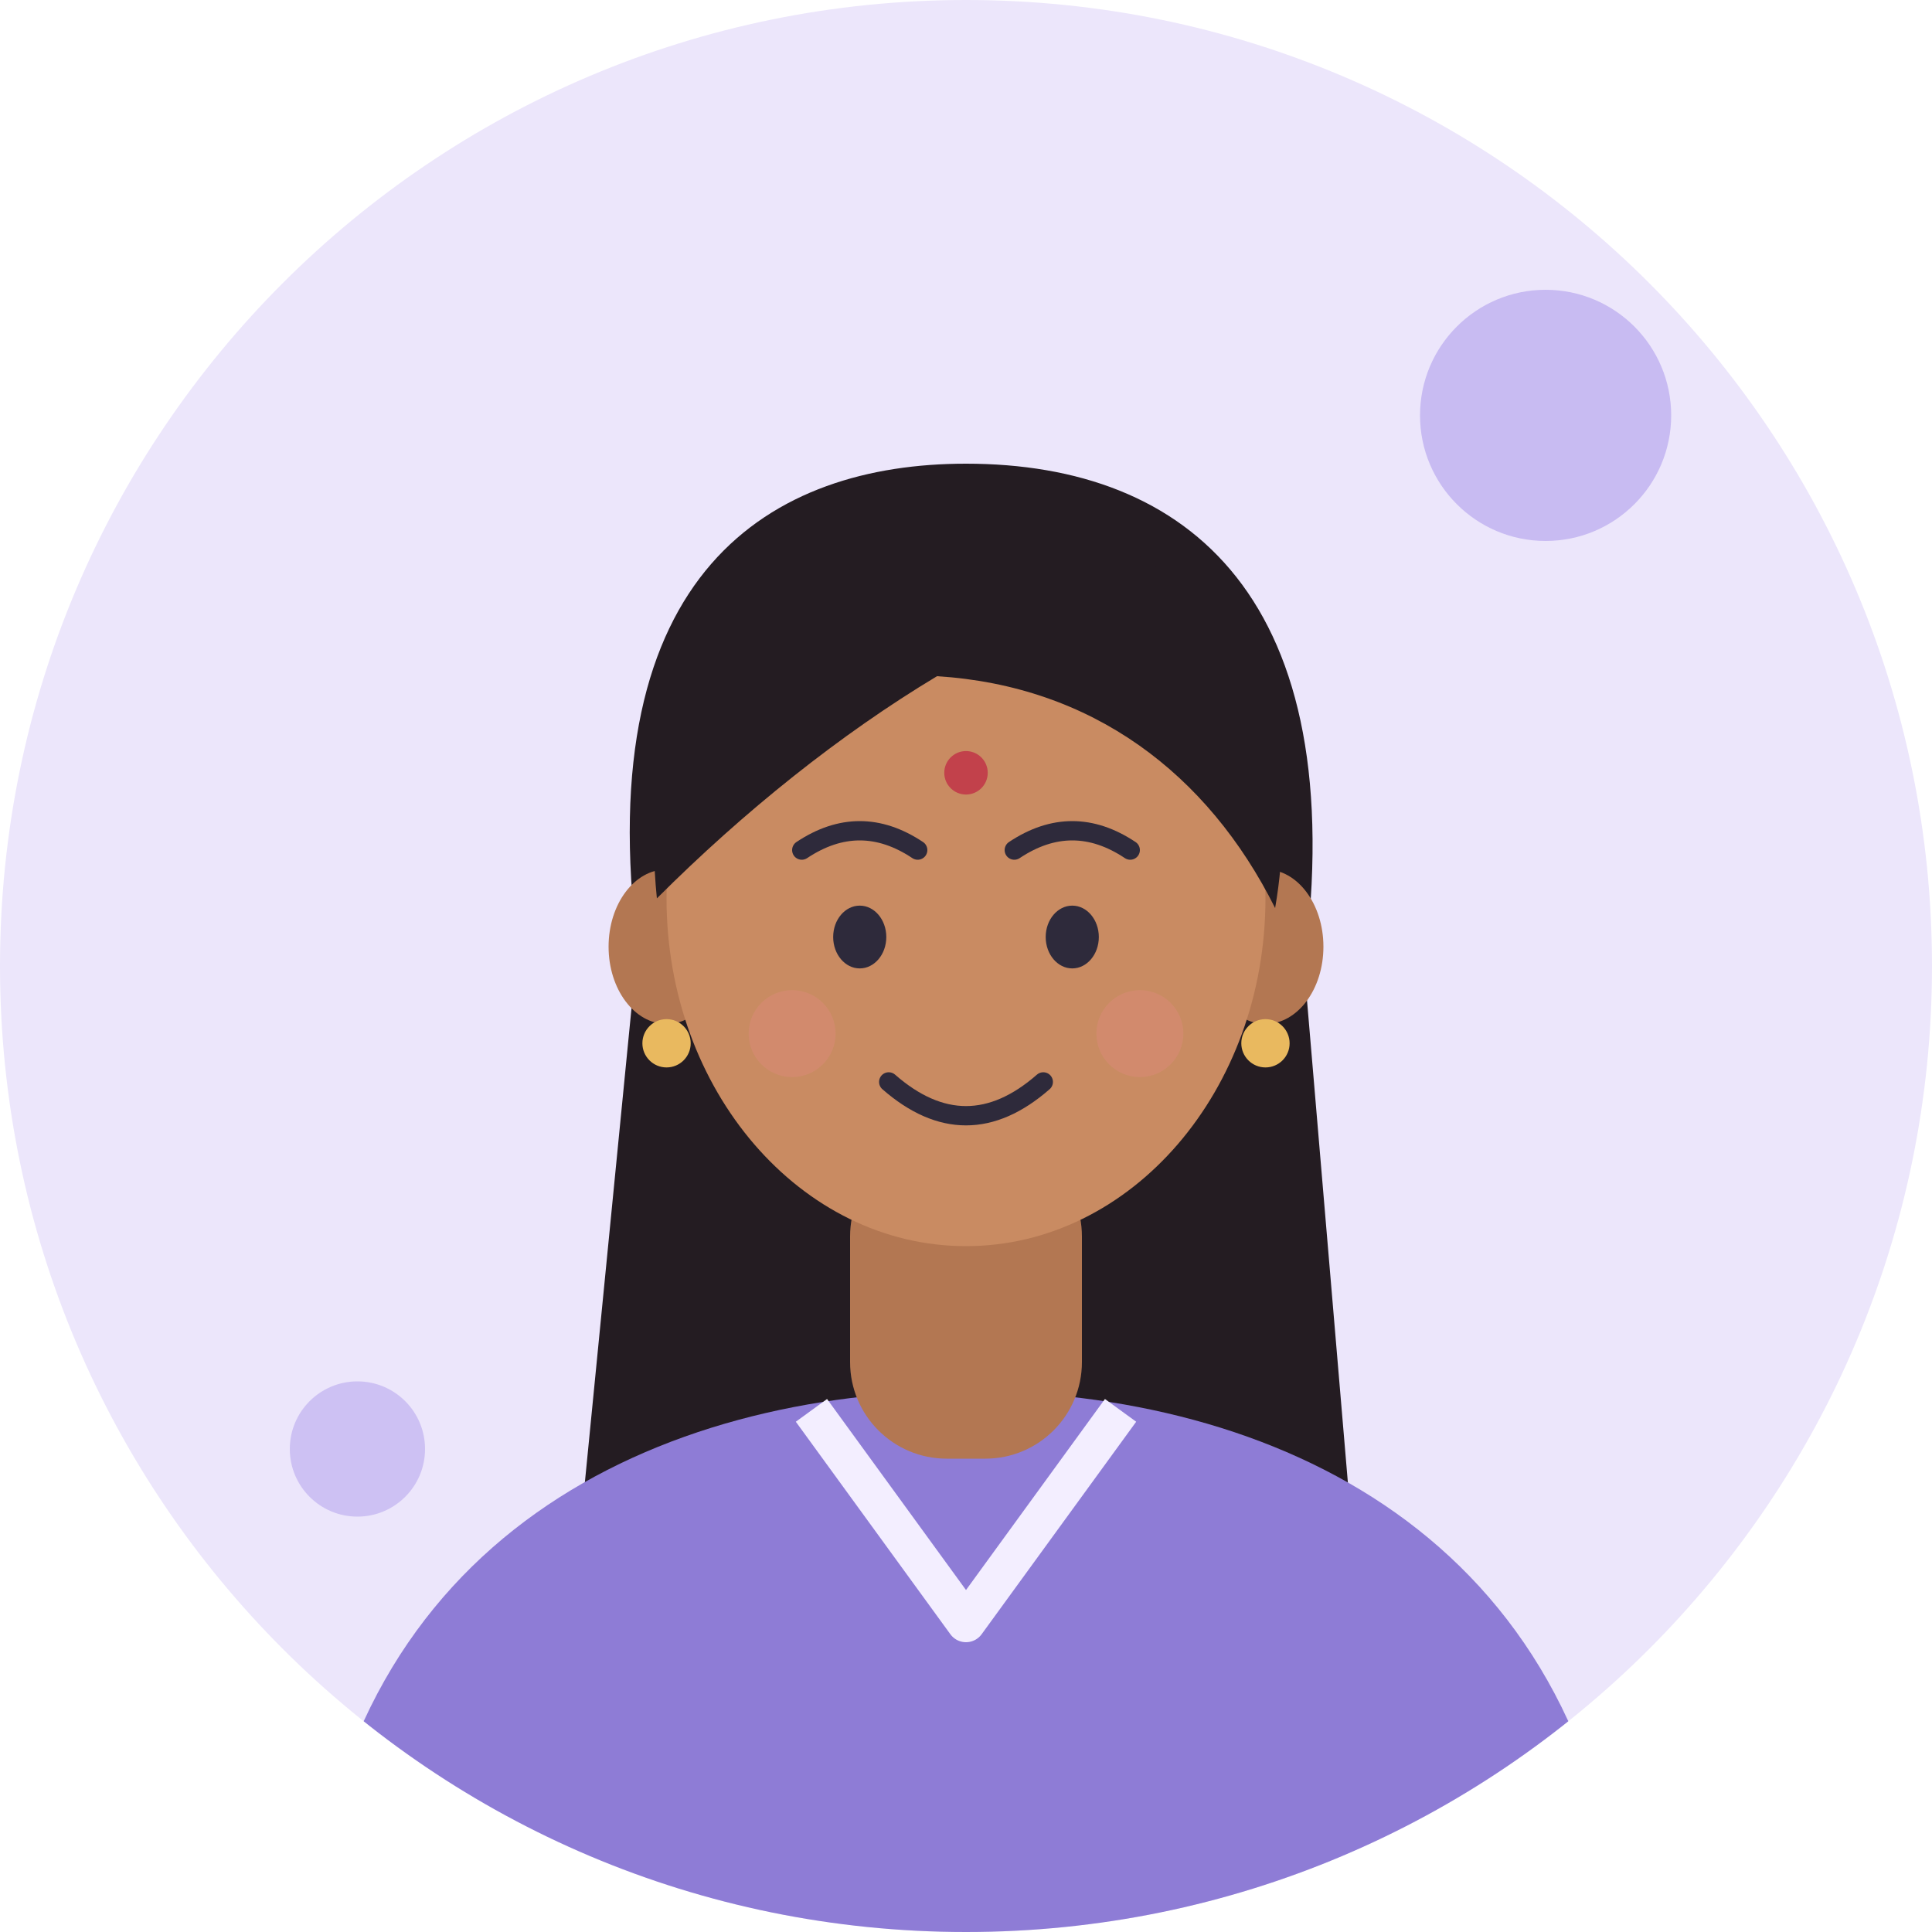
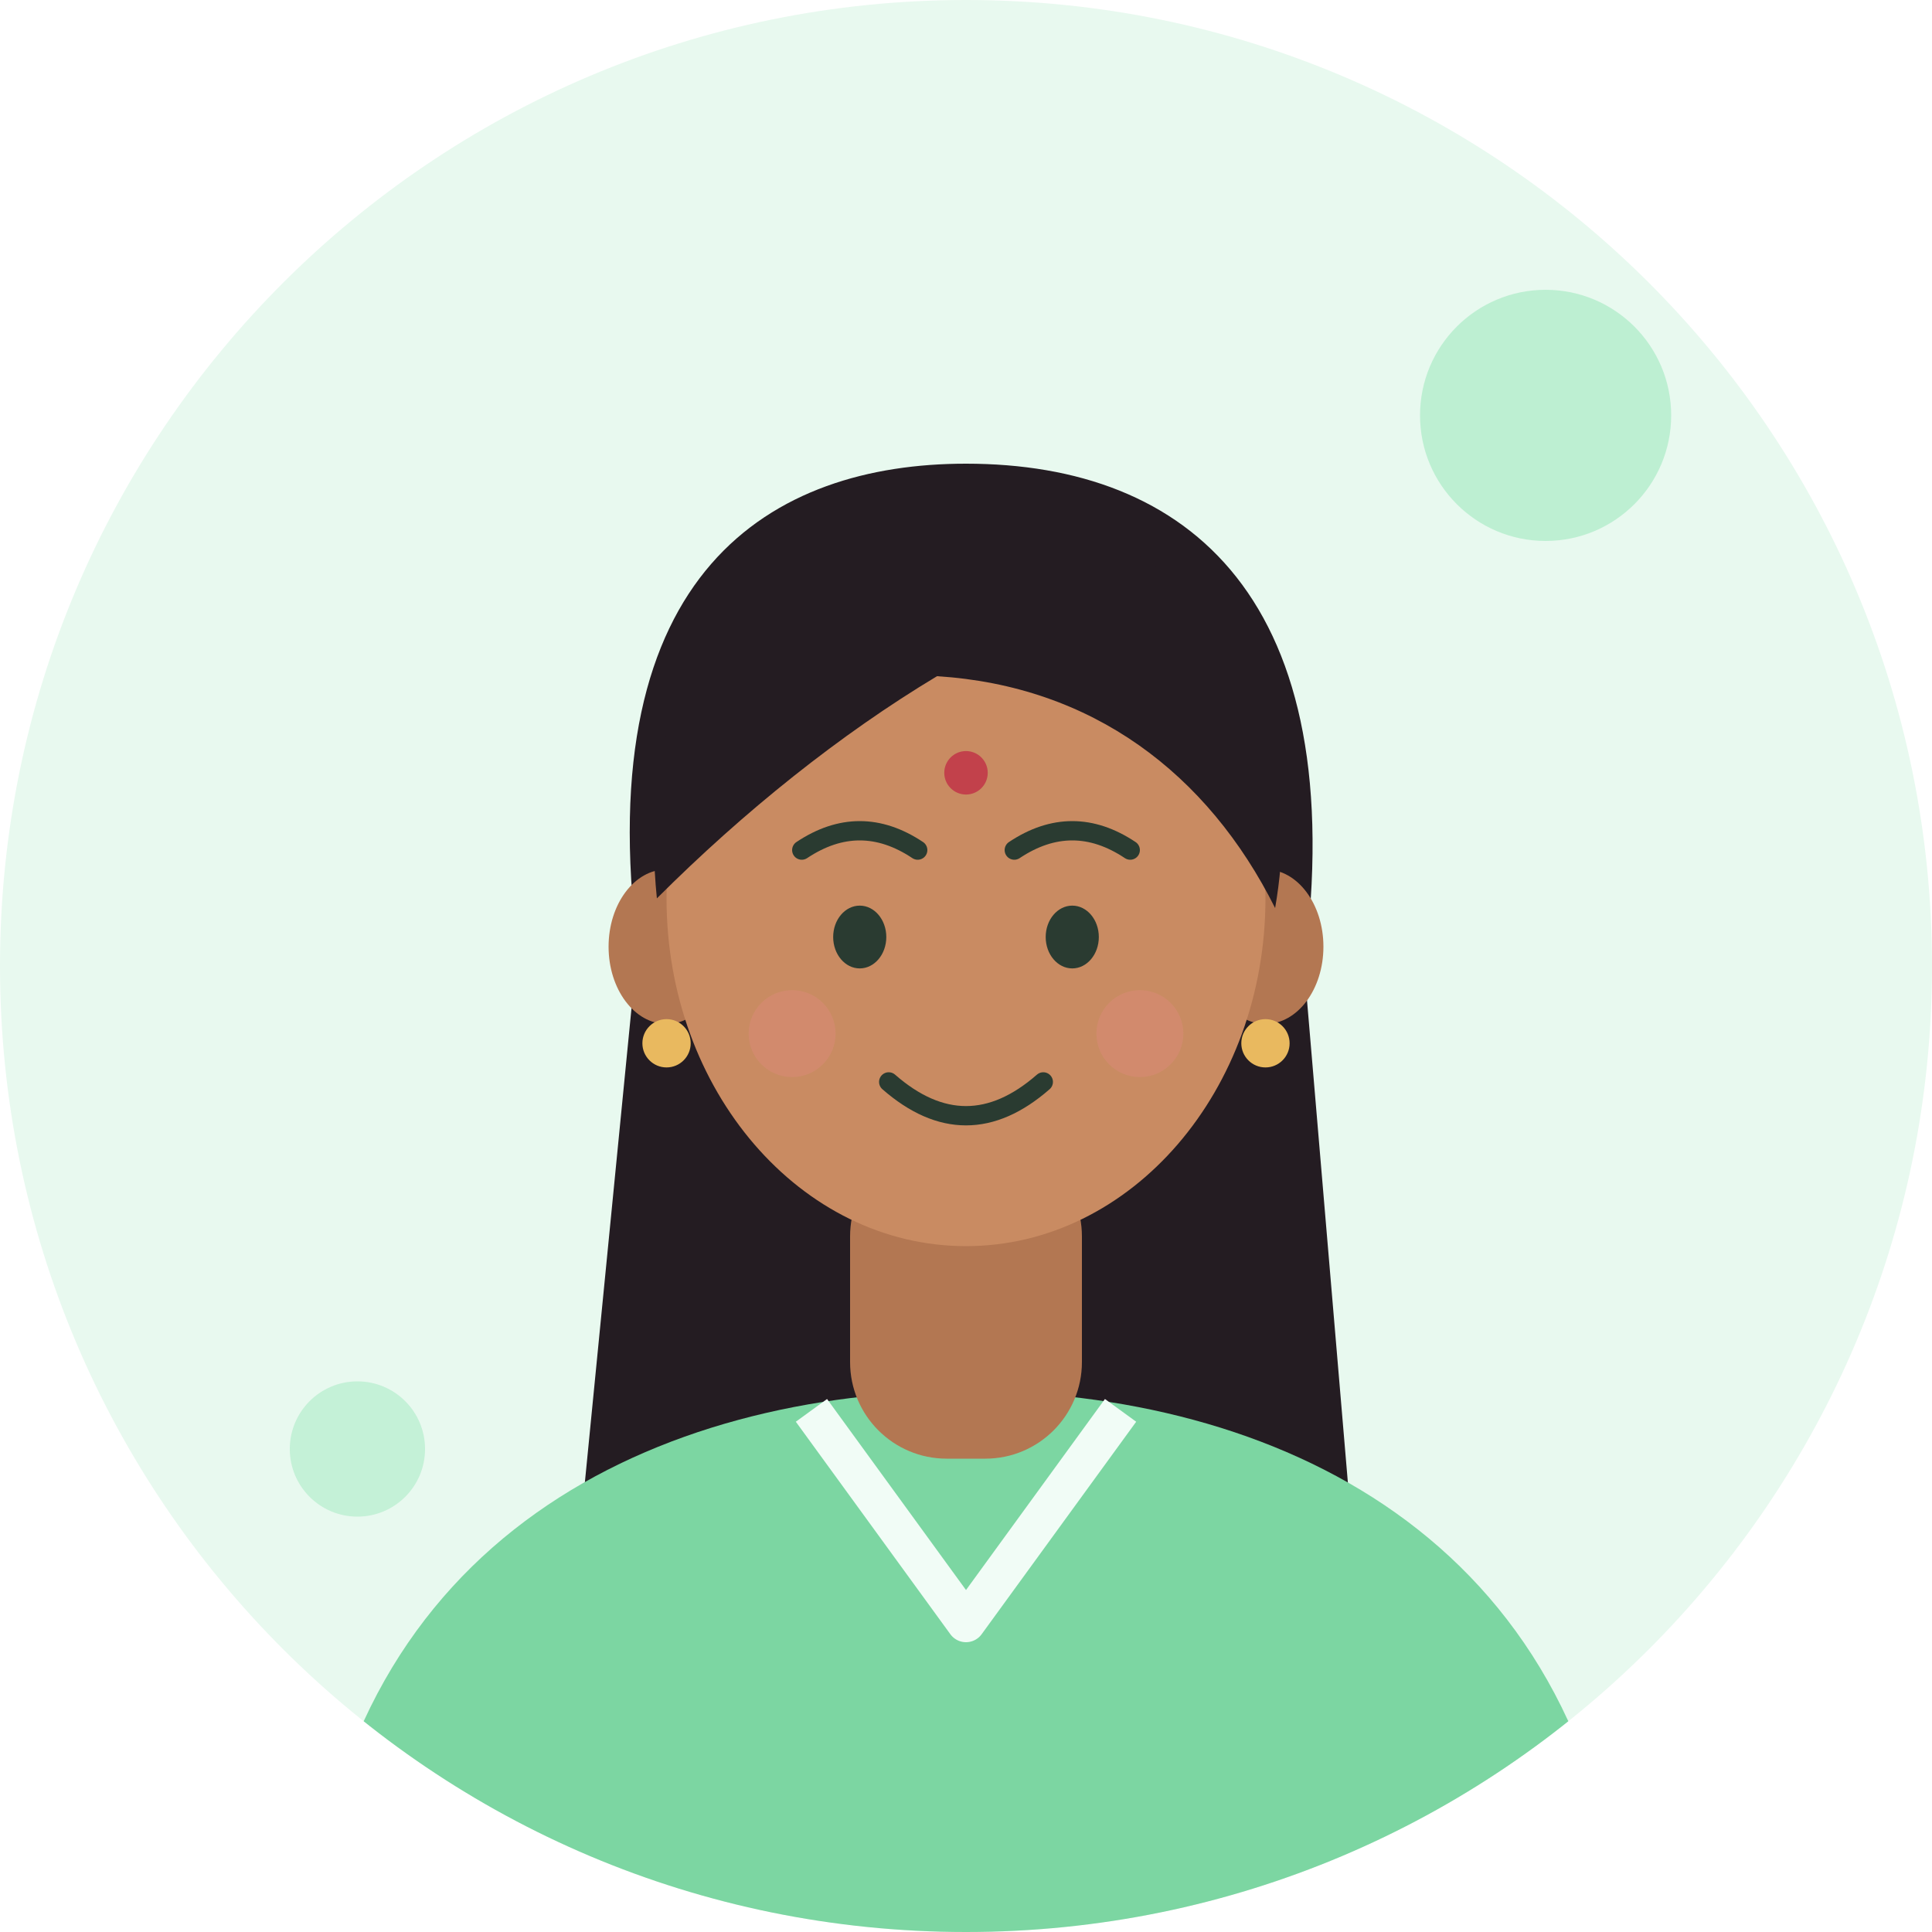
<svg xmlns="http://www.w3.org/2000/svg" viewBox="0 0 400 400" width="400" height="400" role="img">
-   <circle cx="200" cy="200" r="200" fill="#ECE6FB" />
-   <circle cx="320" cy="86" r="26" fill="#B9A8EE" opacity="0.7" />
-   <circle cx="74" cy="300" r="14" fill="#B9A8EE" opacity="0.6" />
+   <circle cx="200" cy="200" r="200" fill="#E8F9EF" />
+   <circle cx="320" cy="86" r="26" fill="#ABEBC6" opacity="0.7" />
+   <circle cx="74" cy="300" r="14" fill="#ABEBC6" opacity="0.6" />
  <clipPath id="c">
    <circle cx="200" cy="200" r="200" />
  </clipPath>
  <g clip-path="url(#c)">
    <path d="M132 196 C122 118 160 96 200 96 C246 96 280 124 270 200 L280 318 C250 340 150 340 120 318 Z" fill="#241C22" />
-     <path d="M64 400 C72 318 136 288 200 288 C264 288 328 318 336 400 Z" fill="#8E7CD6" />
+     <path d="M64 400 C72 318 136 288 200 288 C264 288 328 318 336 400 Z" fill="#7CD6A2" />
    <rect x="176" y="236" width="48" height="66" rx="20" fill="#B37752" />
-     <path d="M168 292 L200 336 L232 292" fill="none" stroke="#F3EEFF" stroke-width="8" stroke-linejoin="round" />
+     <path d="M168 292 L200 336 L232 292" fill="none" stroke="#F1FCF6" stroke-width="8" stroke-linejoin="round" />
    <ellipse cx="138" cy="196" rx="12" ry="16" fill="#B37752" />
    <ellipse cx="262" cy="196" rx="12" ry="16" fill="#B37752" />
    <ellipse cx="200" cy="186" rx="62" ry="72" fill="#C98B62" />
    <path d="M136 186 C130 126 168 104 204 106 C246 108 272 142 264 188 C250 160 226 142 194 140 C174 152 154 168 136 186 Z" fill="#241C22" />
-     <path d="M166 176 Q178 168 190 176" fill="none" stroke="#2E2A3B" stroke-width="4" stroke-linecap="round" />
-     <path d="M210 176 Q222 168 234 176" fill="none" stroke="#2E2A3B" stroke-width="4" stroke-linecap="round" />
-     <ellipse cx="178" cy="194" rx="5.5" ry="6.5" fill="#2E2A3B" />
-     <ellipse cx="222" cy="194" rx="5.5" ry="6.5" fill="#2E2A3B" />
+     <path d="M166 176 Q178 168 190 176" fill="none" stroke="#2A3B31" stroke-width="4" stroke-linecap="round" />
+     <path d="M210 176 Q222 168 234 176" fill="none" stroke="#2A3B31" stroke-width="4" stroke-linecap="round" />
+     <ellipse cx="178" cy="194" rx="5.5" ry="6.5" fill="#2A3B31" />
+     <ellipse cx="222" cy="194" rx="5.5" ry="6.5" fill="#2A3B31" />
    <circle cx="164" cy="214" r="9" fill="#E88A8A" opacity="0.28" />
    <circle cx="236" cy="214" r="9" fill="#E88A8A" opacity="0.28" />
-     <path d="M184 224 Q200 238 216 224" fill="none" stroke="#2E2A3B" stroke-width="4" stroke-linecap="round" />
+     <path d="M184 224 Q200 238 216 224" fill="none" stroke="#2A3B31" stroke-width="4" stroke-linecap="round" />
    <circle cx="200" cy="160" r="4.5" fill="#C2414B" />
    <circle cx="138" cy="216" r="5" fill="#E9B95F" />
    <circle cx="262" cy="216" r="5" fill="#E9B95F" />
  </g>
</svg>
